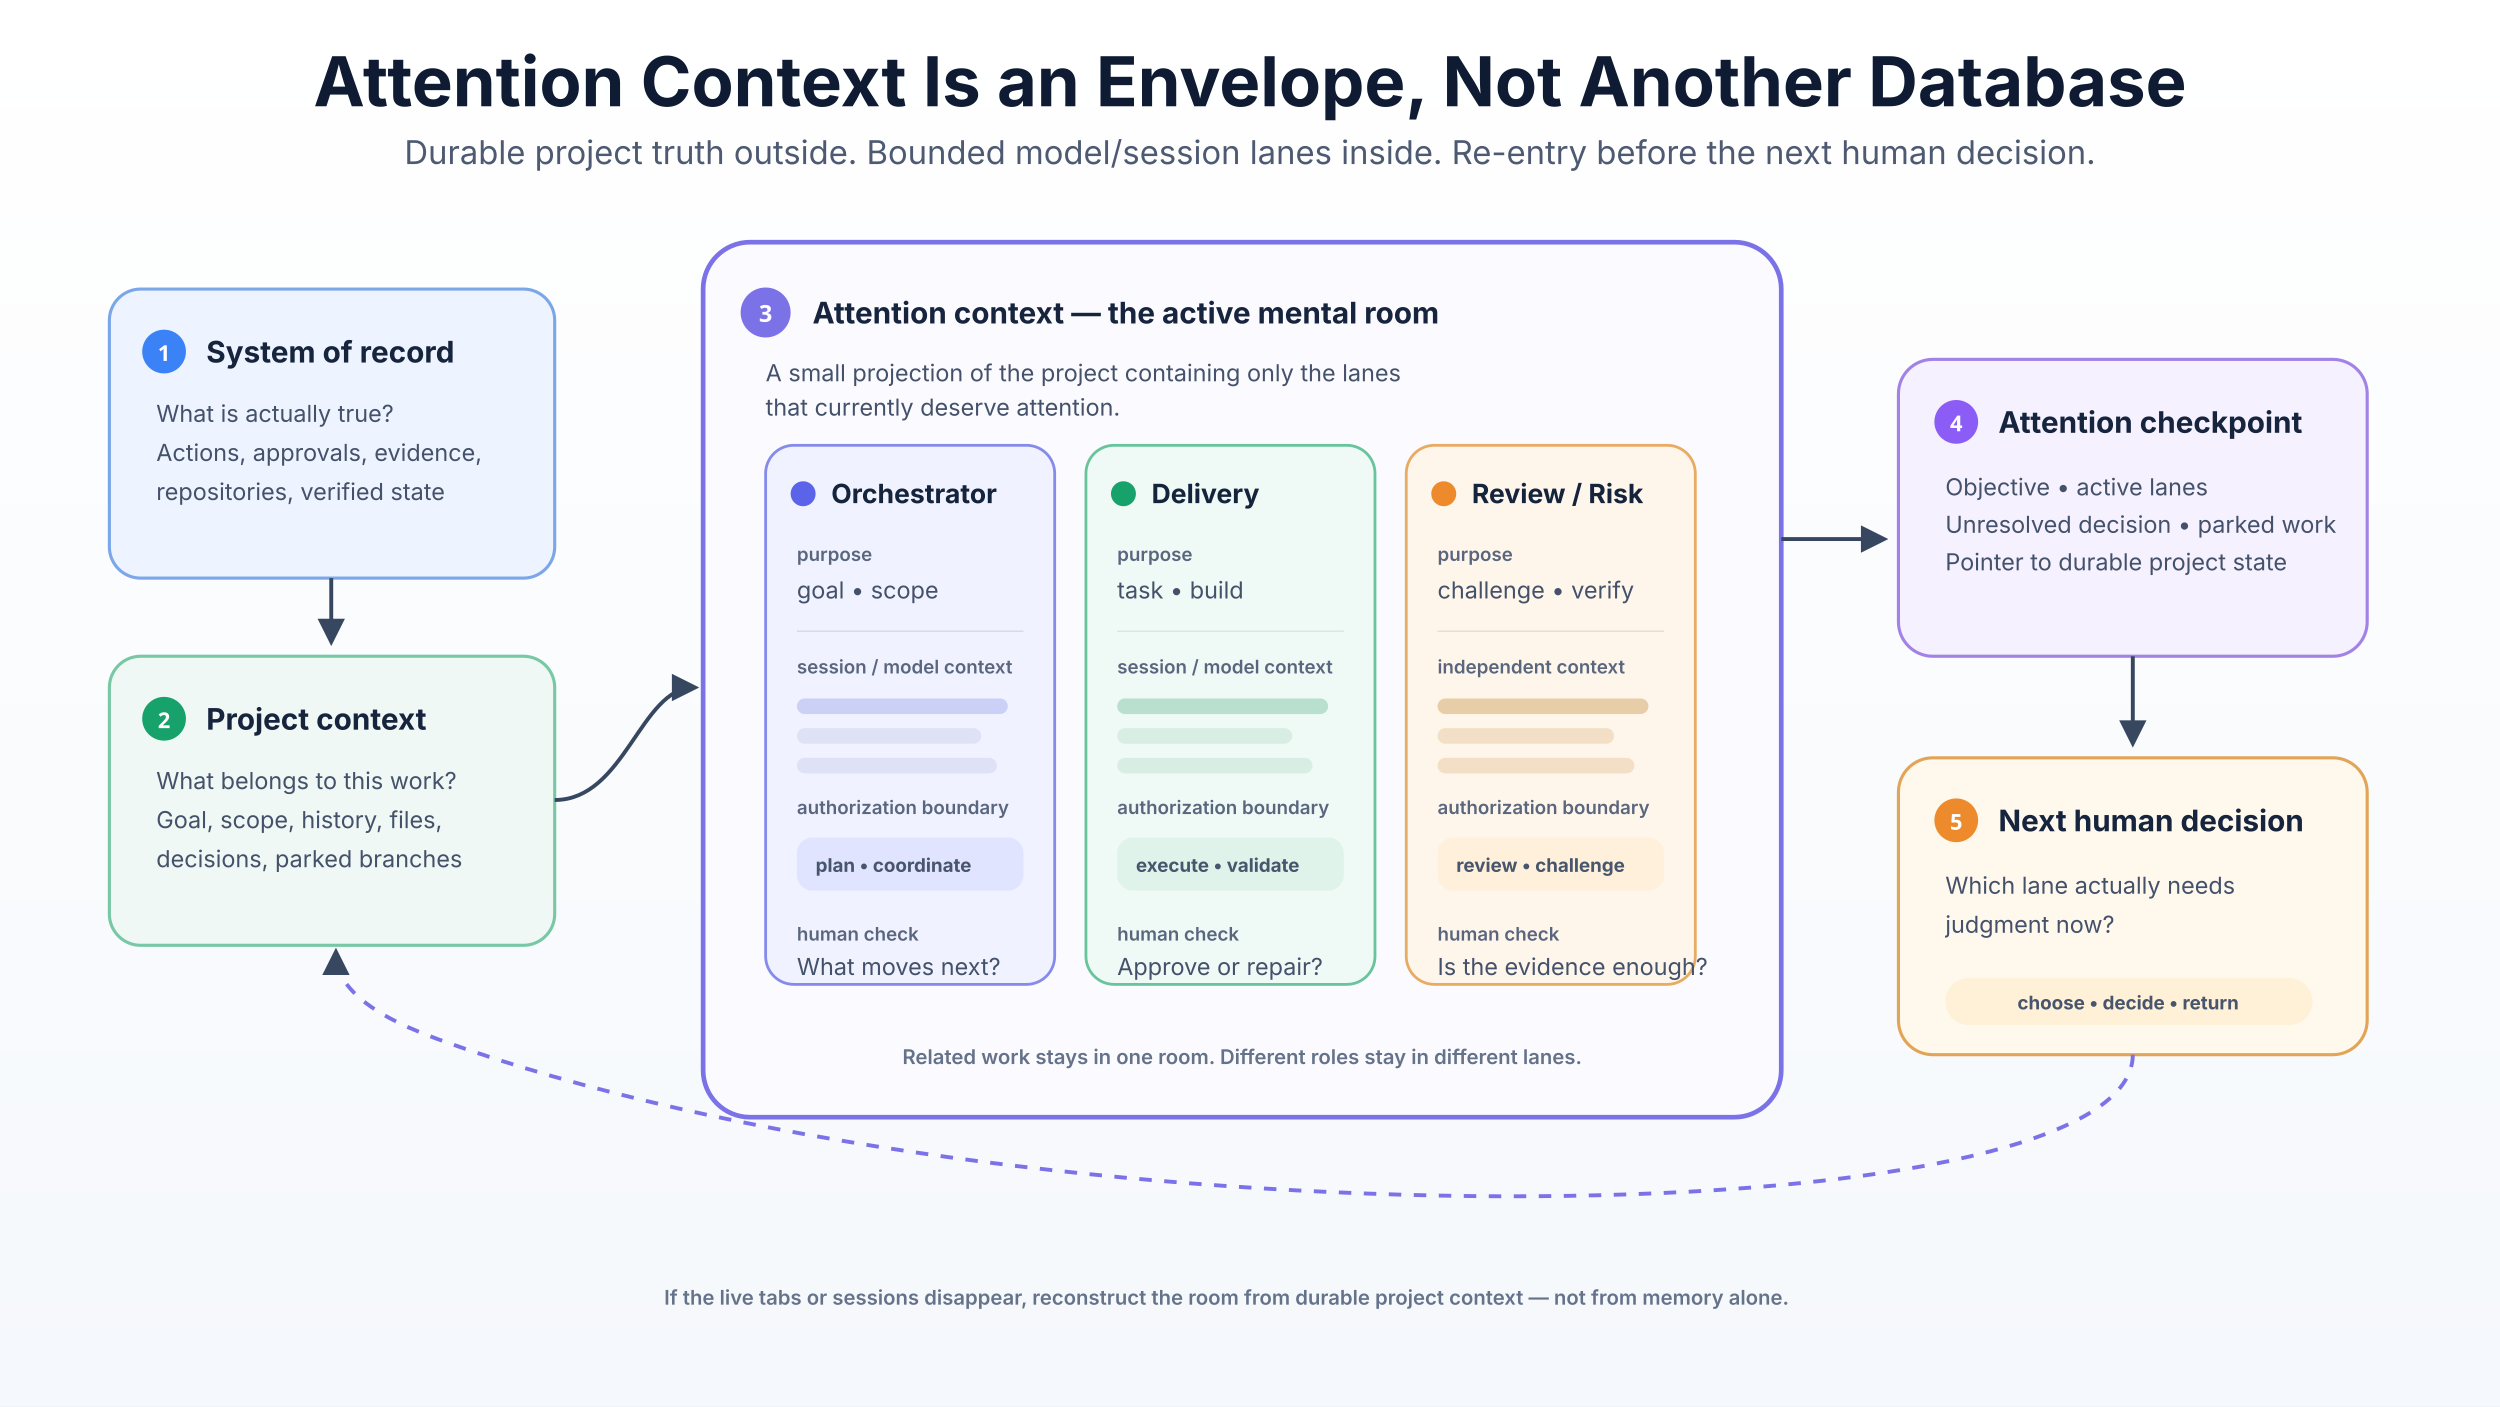
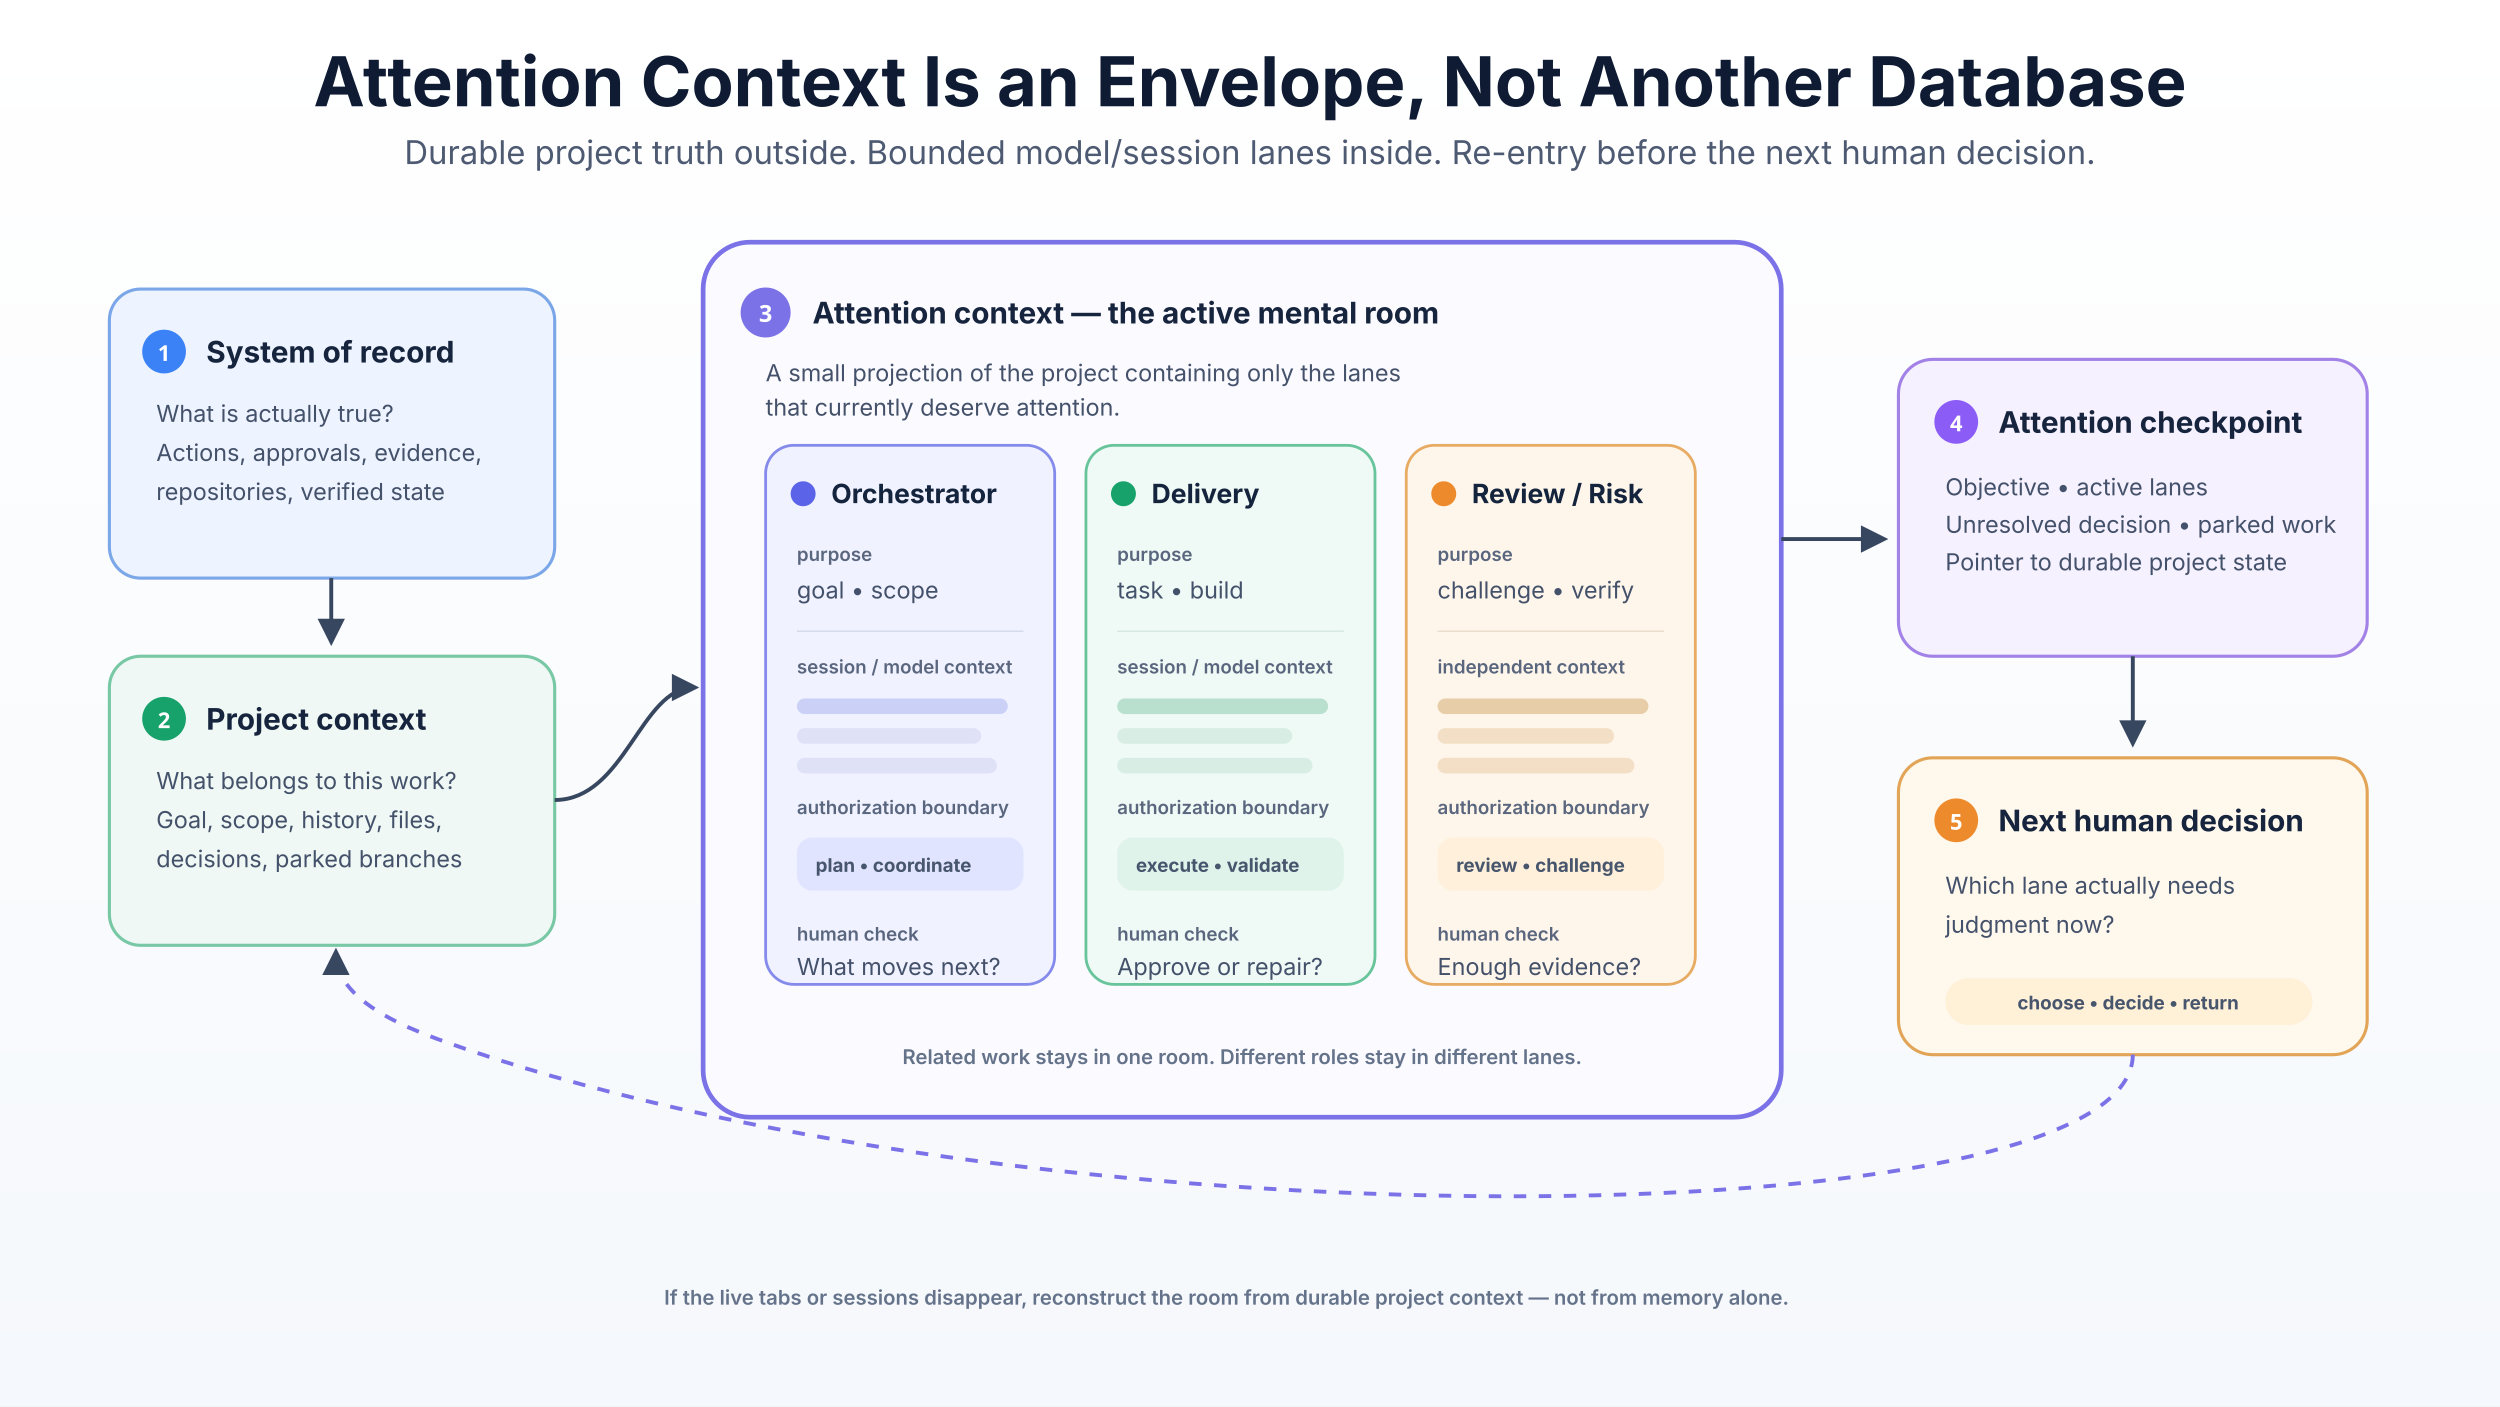
<svg xmlns="http://www.w3.org/2000/svg" width="1600" height="900" viewBox="0 0 1600 900" role="img" aria-labelledby="title desc">
  <defs>
    <linearGradient id="bg" x1="0" y1="0" x2="0" y2="1">
      <stop offset="0" stop-color="#ffffff" />
      <stop offset="1" stop-color="#f5f8fc" />
    </linearGradient>
    <marker id="arrow" viewBox="0 0 10 10" refX="8" refY="5" markerWidth="7" markerHeight="7" orient="auto">
      <path d="M0 0 L10 5 L0 10 Z" fill="#384760" />
    </marker>
    <style>
      .title{font:700 44px system-ui,-apple-system,BlinkMacSystemFont,"Segoe UI",sans-serif;fill:#0f1b33}.subtitle{font:400 21px system-ui,-apple-system,BlinkMacSystemFont,"Segoe UI",sans-serif;fill:#4d5a72}.boxTitle{font:700 19px system-ui,-apple-system,BlinkMacSystemFont,"Segoe UI",sans-serif;fill:#16243d}.body{font:400 15px system-ui,-apple-system,BlinkMacSystemFont,"Segoe UI",sans-serif;fill:#44516a}.small{font:600 13px system-ui,-apple-system,BlinkMacSystemFont,"Segoe UI",sans-serif;fill:#64728a}.laneTitle{font:700 17px system-ui,-apple-system,BlinkMacSystemFont,"Segoe UI",sans-serif;fill:#15243d}.mini{font:600 12px system-ui,-apple-system,BlinkMacSystemFont,"Segoe UI",sans-serif;fill:#59667e}.pill{font:700 12px system-ui,-apple-system,BlinkMacSystemFont,"Segoe UI",sans-serif;fill:#47556d}.flow{fill:none;stroke:#384760;stroke-width:2.5;marker-end:url(#arrow)}
    </style>
  </defs>
  <rect width="1600" height="900" fill="url(#bg)" />
  <text class="title" x="800" y="68" text-anchor="middle">Attention Context Is an Envelope, Not Another Database</text>
  <text class="subtitle" x="800" y="105" text-anchor="middle">Durable project truth outside. Bounded model/session lanes inside. Re-entry before the next human decision.</text>
  <rect x="70" y="185" width="285" height="185" rx="20" fill="#eef4ff" stroke="#7ba7e8" stroke-width="2" />
  <circle cx="105" cy="225" r="14" fill="#3b82f6" />
  <text x="105" y="231" text-anchor="middle" font-family="system-ui,sans-serif" font-size="14" font-weight="700" fill="#fff">1</text>
  <text class="boxTitle" x="132" y="232">System of record</text>
  <text class="body" x="100" y="270">
    <tspan x="100">What is actually true?</tspan>
    <tspan x="100" dy="25">Actions, approvals, evidence,</tspan>
    <tspan x="100" dy="25">repositories, verified state</tspan>
  </text>
  <rect x="70" y="420" width="285" height="185" rx="20" fill="#eff8f4" stroke="#79c8a5" stroke-width="2" />
  <circle cx="105" cy="460" r="14" fill="#18a26b" />
  <text x="105" y="466" text-anchor="middle" font-family="system-ui,sans-serif" font-size="14" font-weight="700" fill="#fff">2</text>
  <text class="boxTitle" x="132" y="467">Project context</text>
  <text class="body" x="100" y="505">
    <tspan x="100">What belongs to this work?</tspan>
    <tspan x="100" dy="25">Goal, scope, history, files,</tspan>
    <tspan x="100" dy="25">decisions, parked branches</tspan>
  </text>
  <path class="flow" d="M212 370 V410" />
  <rect x="450" y="155" width="690" height="560" rx="30" fill="#fbfbff" stroke="#7c72e8" stroke-width="3" />
  <circle cx="490" cy="200" r="16" fill="#7c72e8" />
  <text x="490" y="206" text-anchor="middle" font-family="system-ui,sans-serif" font-size="15" font-weight="700" fill="#fff">3</text>
  <text class="boxTitle" x="520" y="207">Attention context — the active mental room</text>
  <text class="body" x="490" y="244">
    <tspan x="490">A small projection of the project containing only the lanes</tspan>
    <tspan x="490" dy="22">that currently deserve attention.</tspan>
  </text>
  <g transform="translate(490 285)">
    <rect x="0" y="0" width="185" height="345" rx="18" fill="#f0f2ff" stroke="#858bea" stroke-width="1.8" />
    <circle cx="24" cy="31" r="8" fill="#5b64e8" />
    <text class="laneTitle" x="42" y="37">Orchestrator</text>
    <text class="mini" x="20" y="74">purpose</text>
    <text class="body" x="20" y="98">goal • scope</text>
    <line x1="20" y1="119" x2="165" y2="119" stroke="#d6dbeb" />
    <text class="mini" x="20" y="146">session / model context</text>
    <rect x="20" y="162" width="135" height="10" rx="5" fill="#cbd1f6" />
    <rect x="20" y="181" width="118" height="10" rx="5" fill="#dfe2f7" />
    <rect x="20" y="200" width="128" height="10" rx="5" fill="#dfe2f7" />
    <text class="mini" x="20" y="236">authorization boundary</text>
    <rect x="20" y="251" width="145" height="34" rx="10" fill="#e0e4ff" />
    <text class="pill" x="32" y="273">plan • coordinate</text>
    <text class="mini" x="20" y="317">human check</text>
    <text class="body" x="20" y="339">What moves next?</text>
    <rect x="205" y="0" width="185" height="345" rx="18" fill="#eff9f5" stroke="#68c49b" stroke-width="1.8" />
    <circle cx="229" cy="31" r="8" fill="#18a26b" />
    <text class="laneTitle" x="247" y="37">Delivery</text>
    <text class="mini" x="225" y="74">purpose</text>
    <text class="body" x="225" y="98">task • build</text>
    <line x1="225" y1="119" x2="370" y2="119" stroke="#d6e9e1" />
    <text class="mini" x="225" y="146">session / model context</text>
    <rect x="225" y="162" width="135" height="10" rx="5" fill="#b9dfcf" />
    <rect x="225" y="181" width="112" height="10" rx="5" fill="#d8eee5" />
    <rect x="225" y="200" width="125" height="10" rx="5" fill="#d8eee5" />
    <text class="mini" x="225" y="236">authorization boundary</text>
    <rect x="225" y="251" width="145" height="34" rx="10" fill="#dff3eb" />
    <text class="pill" x="237" y="273">execute • validate</text>
    <text class="mini" x="225" y="317">human check</text>
    <text class="body" x="225" y="339">Approve or repair?</text>
    <rect x="410" y="0" width="185" height="345" rx="18" fill="#fff6eb" stroke="#e8ab63" stroke-width="1.8" />
    <circle cx="434" cy="31" r="8" fill="#ed8b2c" />
    <text class="laneTitle" x="452" y="37">Review / Risk</text>
    <text class="mini" x="430" y="74">purpose</text>
    <text class="body" x="430" y="98">challenge • verify</text>
    <line x1="430" y1="119" x2="575" y2="119" stroke="#eadfce" />
    <text class="mini" x="430" y="146">independent context</text>
    <rect x="430" y="162" width="135" height="10" rx="5" fill="#e8cda9" />
    <rect x="430" y="181" width="113" height="10" rx="5" fill="#f2dfc5" />
    <rect x="430" y="200" width="126" height="10" rx="5" fill="#f2dfc5" />
    <text class="mini" x="430" y="236">authorization boundary</text>
    <rect x="430" y="251" width="145" height="34" rx="10" fill="#fff0db" />
    <text class="pill" x="442" y="273">review • challenge</text>
    <text class="mini" x="430" y="317">human check</text>
-     <text class="body" x="430" y="339">Is the evidence enough?</text>
+     <text class="body" x="430" y="339">Enough evidence?</text>
  </g>
  <text class="small" x="795" y="681" text-anchor="middle">Related work stays in one room. Different roles stay in different lanes.</text>
  <path class="flow" d="M355 512 C400 512 410 440 444 440" />
  <rect x="1215" y="230" width="300" height="190" rx="22" fill="#f5f1ff" stroke="#a282e6" stroke-width="2" />
  <circle cx="1252" cy="270" r="14" fill="#8b5cf6" />
  <text x="1252" y="276" text-anchor="middle" font-family="system-ui,sans-serif" font-size="14" font-weight="700" fill="#fff">4</text>
  <text class="boxTitle" x="1279" y="277">Attention checkpoint</text>
  <text class="body" x="1245" y="317">
    <tspan x="1245">Objective • active lanes</tspan>
    <tspan x="1245" dy="24">Unresolved decision • parked work</tspan>
    <tspan x="1245" dy="24">Pointer to durable project state</tspan>
  </text>
  <rect x="1215" y="485" width="300" height="190" rx="22" fill="#fff8ed" stroke="#e2a557" stroke-width="2" />
  <circle cx="1252" cy="525" r="14" fill="#ed8b2c" />
  <text x="1252" y="531" text-anchor="middle" font-family="system-ui,sans-serif" font-size="14" font-weight="700" fill="#fff">5</text>
  <text class="boxTitle" x="1279" y="532">Next human decision</text>
  <text class="body" x="1245" y="572">
    <tspan x="1245">Which lane actually needs</tspan>
    <tspan x="1245" dy="25">judgment now?</tspan>
  </text>
  <rect x="1245" y="626" width="235" height="30" rx="15" fill="#fff0d8" />
  <text class="pill" x="1362" y="646" text-anchor="middle">choose • decide • return</text>
  <path class="flow" d="M1140 345 H1205" />
  <path class="flow" d="M1365 420 V475" />
  <path d="M1365 675 C1365 795 650 800 280 665 C225 645 215 625 215 610" fill="none" stroke="#7c72e8" stroke-width="2.5" stroke-dasharray="8 8" marker-end="url(#arrow)" />
  <text class="small" x="785" y="835" text-anchor="middle">If the live tabs or sessions disappear, reconstruct the room from durable project context — not from memory alone.</text>
</svg>
